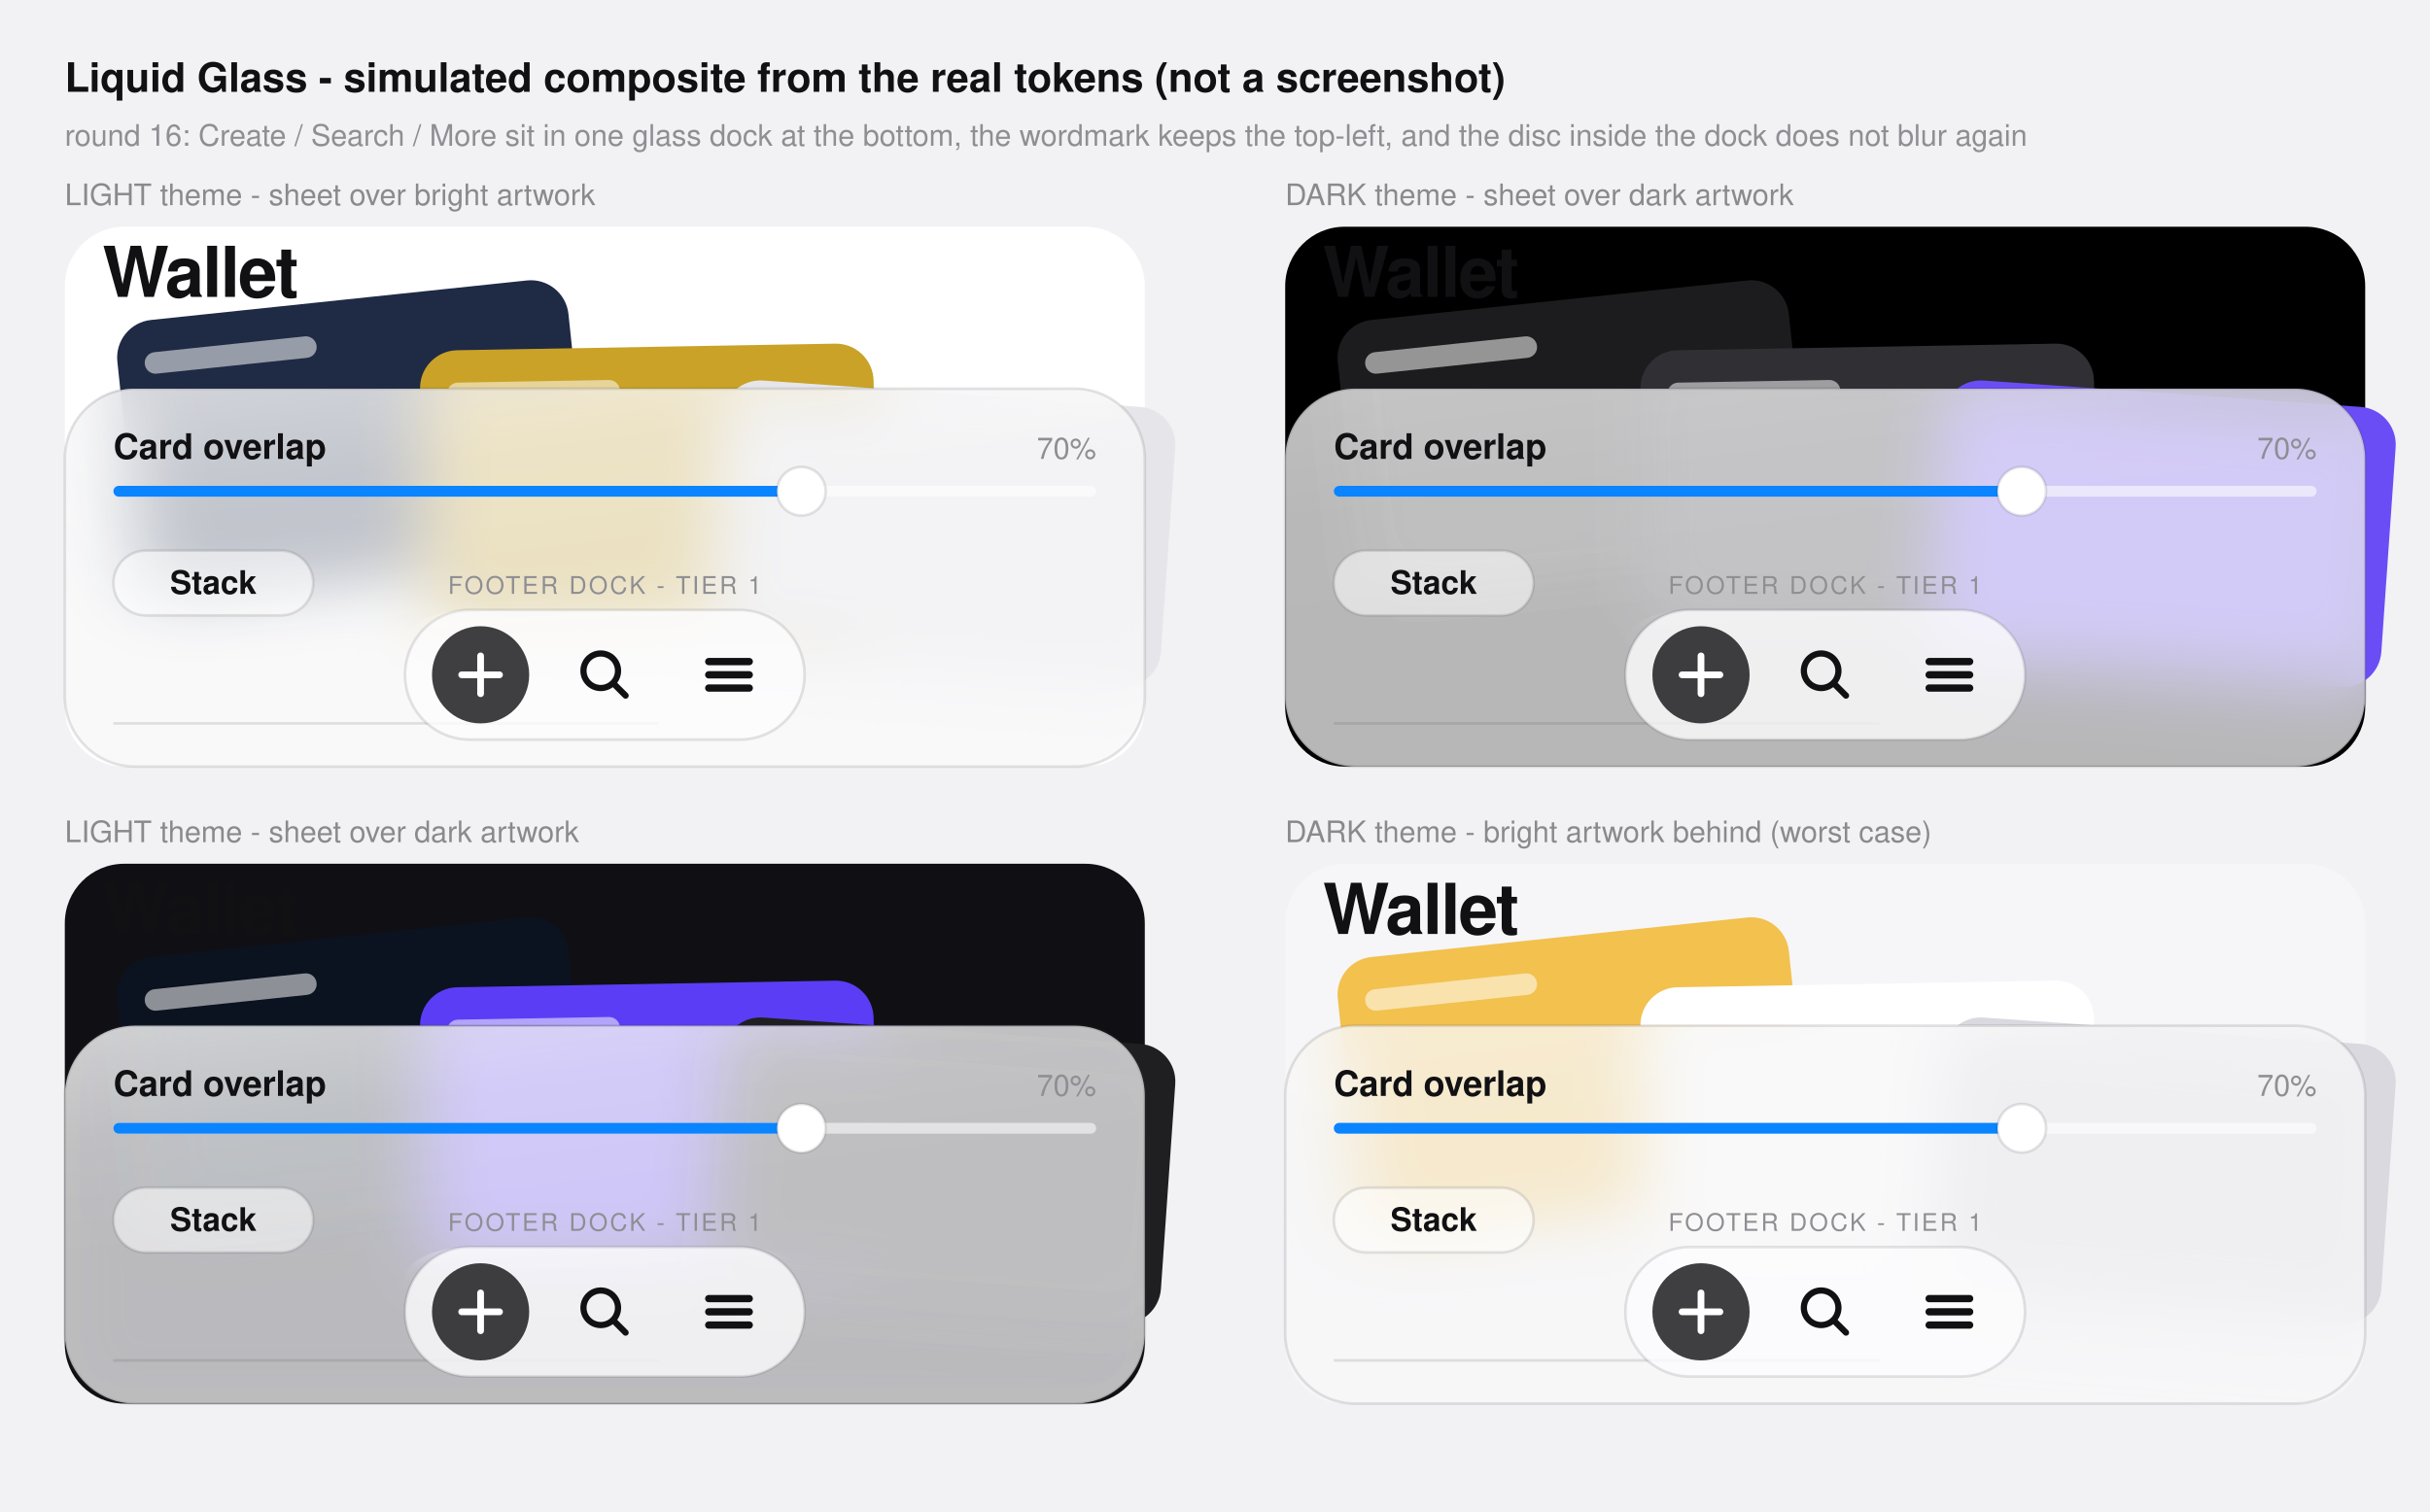
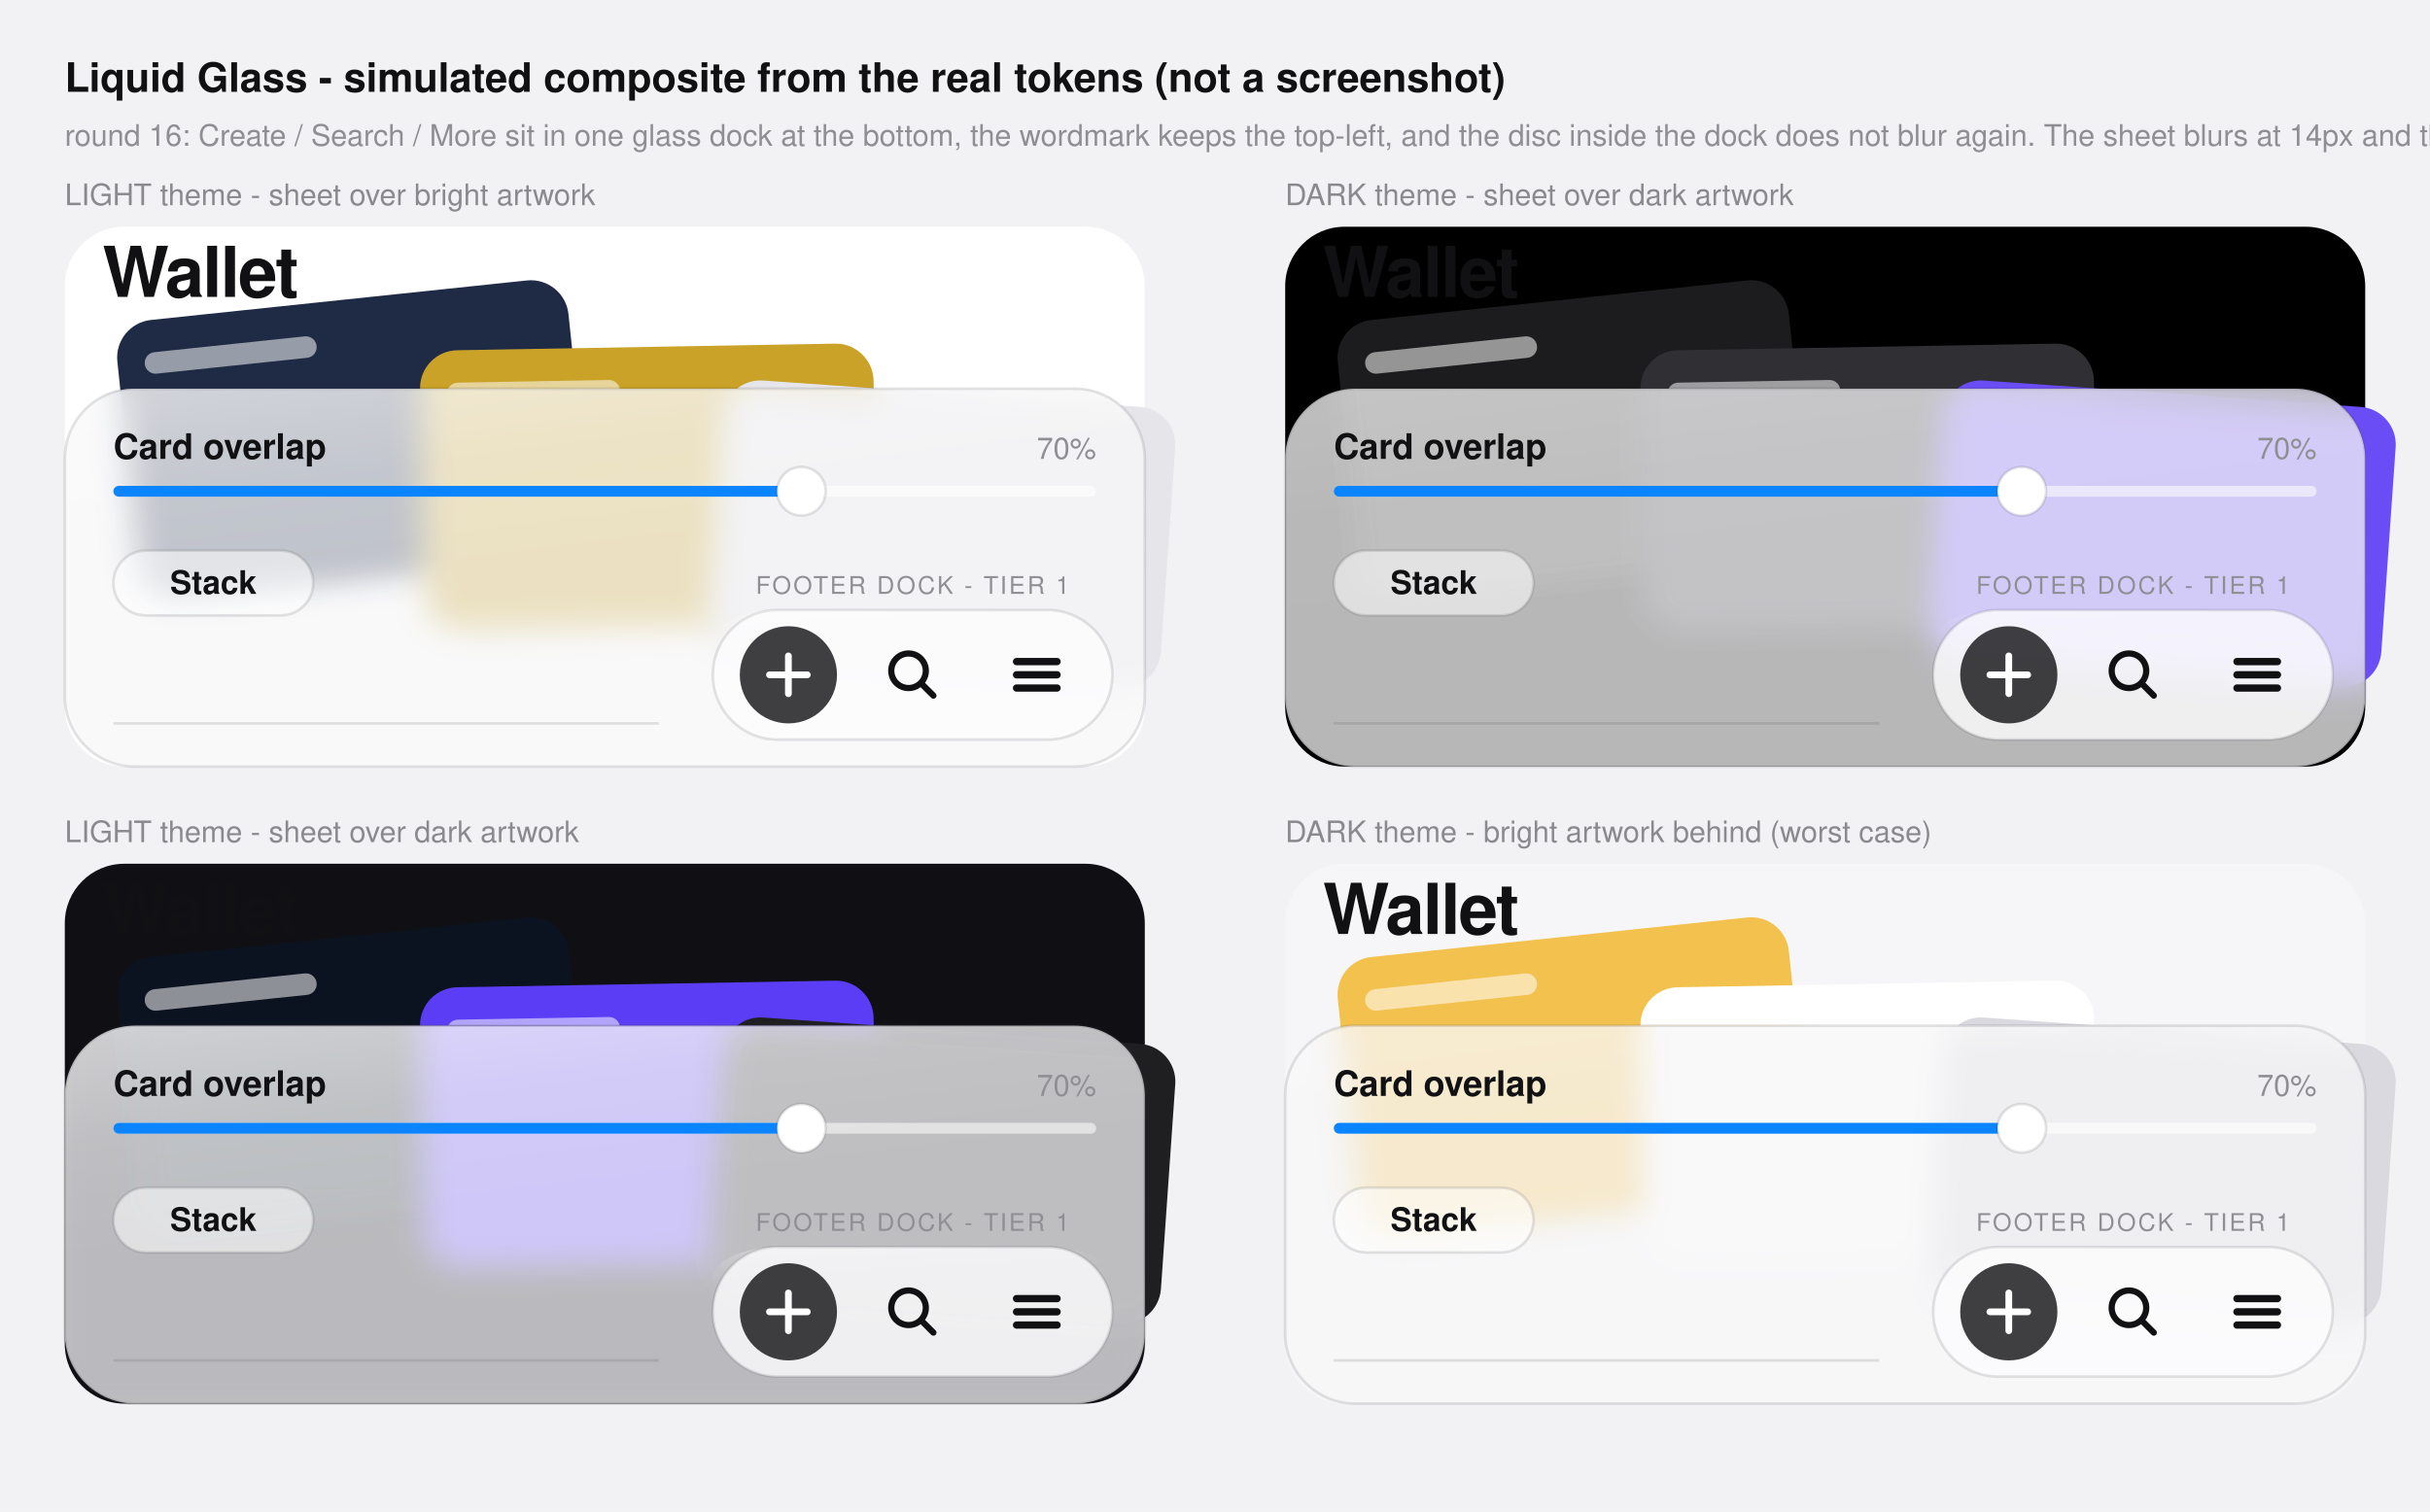
<svg xmlns="http://www.w3.org/2000/svg" width="900" height="560" viewBox="0 0 900 560">
  <defs>
    <linearGradient id="sheenlight" x1="0" y1="0" x2=".35" y2="1">
      <stop offset="0" stop-color="#fff" stop-opacity=".30" />
      <stop offset=".28" stop-color="#fff" stop-opacity=".07" />
      <stop offset=".55" stop-color="#fff" stop-opacity="0" />
    </linearGradient>
    <linearGradient id="sheendark" x1="0" y1="0" x2=".35" y2="1">
      <stop offset="0" stop-color="#fff" stop-opacity=".10" />
      <stop offset=".3" stop-color="#fff" stop-opacity=".02" />
      <stop offset=".6" stop-color="#fff" stop-opacity="0" />
    </linearGradient>
  </defs>
  <rect width="900" height="560" fill="#f2f2f5" />
  <text x="24" y="34" font-family="-apple-system,Helvetica,Arial" font-size="15" font-weight="700" fill="#111113">Liquid Glass - simulated composite from the real tokens (not a screenshot)</text>
-   <text x="24" y="54" font-family="-apple-system,Helvetica,Arial" font-size="11" fill="#8e8e93">round 16: Create / Search / More sit in one glass dock at the bottom, the wordmark keeps the top-left, and the disc inside the dock does not blur again</text>
+   <text x="24" y="54" font-family="-apple-system,Helvetica,Arial" font-size="11" fill="#8e8e93">round 16: Create / Search / More sit in one glass dock at the bottom, the wordmark keeps the top-left, and the disc inside the dock does not blur again. The sheet blurs at 14px and the scrim not at all - that is the round-17 lag fix</text>
  <g transform="translate(24,84)">
    <text x="0" y="-8" font-family="-apple-system,Helvetica,Arial" font-size="11" fill="#8a8a8e">LIGHT theme - sheet over bright artwork</text>
    <rect width="400" height="200" rx="22" fill="#ffffff" />
    <g transform="translate(18.0,36.0) rotate(-6)">
      <rect width="168.0" height="104.0" rx="14" fill="#1f2a44" />
      <rect x="10" y="12" width="64.0" height="8" rx="4" fill="#ffffff88" />
    </g>
    <g transform="translate(131.3333,46.0) rotate(-1)">
      <rect width="168.0" height="104.0" rx="14" fill="#c9a227" />
      <rect x="10" y="12" width="64.0" height="8" rx="4" fill="#ffffff88" />
    </g>
    <g transform="translate(244.6667,56.0) rotate(4)">
      <rect width="168.0" height="104.0" rx="14" fill="#e6e6ea" />
      <rect x="10" y="12" width="64.0" height="8" rx="4" fill="#ffffff88" />
    </g>
    <clipPath id="cplight24">
      <rect y="60.0" width="400" height="140.0" rx="26" />
    </clipPath>
    <g clip-path="url(#cplight24)">
-       <rect y="60.0" width="400" height="140.0" style="filter:blur(12.5px)" fill="#ffffff" />
-       <g transform="translate(18.0,36.0) rotate(-6)" style="filter:blur(12.5px)">
+       <rect y="60.0" width="400" height="140.0" style="filter:blur(5.833px)" fill="#ffffff" />
+       <g transform="translate(18.0,36.0) rotate(-6)" style="filter:blur(5.833px)">
        <rect width="168.0" height="104.0" rx="14" fill="#1f2a44" />
      </g>
-       <g transform="translate(131.3333,46.0) rotate(-1)" style="filter:blur(12.5px)">
+       <g transform="translate(131.3333,46.0) rotate(-1)" style="filter:blur(5.833px)">
        <rect width="168.0" height="104.0" rx="14" fill="#c9a227" />
      </g>
-       <g transform="translate(244.6667,56.0) rotate(4)" style="filter:blur(12.5px)">
+       <g transform="translate(244.6667,56.0) rotate(4)" style="filter:blur(5.833px)">
        <rect width="168.0" height="104.0" rx="14" fill="#e6e6ea" />
      </g>
      <rect y="60.0" width="400" height="140.0" fill="#f7f7f9" fill-opacity="0.74" />
      <rect y="60.0" width="400" height="140.0" fill="url(#sheenlight)" />
    </g>
    <rect y="60.0" width="400" height="140.0" rx="26" fill="none" stroke="#3c3c43" stroke-opacity="0.14" />
    <line x1="18" y1="184.0" x2="220" y2="184.0" stroke="#3c3c43" stroke-opacity="0.14" />
    <text x="18" y="86.0" font-family="-apple-system,Helvetica,Arial" font-size="13" font-weight="600" fill="#111113">Card overlap</text>
    <text x="382" y="86.0" text-anchor="end" font-family="-apple-system,Helvetica,Arial" font-size="11" fill="#8e8e93">70%</text>
    <rect x="18" y="96.0" width="364" height="4" rx="2" fill="#ffffff" fill-opacity="0.55" />
    <rect x="18" y="96.0" width="254.8" height="4" rx="2" fill="#0a84ff" />
    <circle cx="272.8" cy="98.0" r="9" fill="#fff" stroke="#3c3c43" stroke-opacity="0.14" />
    <rect x="18" y="120.0" width="74" height="24" rx="12" fill="#ffffff" fill-opacity="0.55" stroke="#3c3c43" stroke-opacity="0.14" />
    <text x="55" y="136.0" text-anchor="middle" font-family="-apple-system,Helvetica,Arial" font-size="12" font-weight="600" fill="#111113">Stack</text>
    <text x="14" y="26" font-family="-apple-system,Helvetica,Arial" font-size="26" font-weight="800" letter-spacing="-.6" fill="#111113">Wallet</text>
-     <rect x="126.0" y="142" width="148" height="48" rx="24" fill="#fcfcfe" fill-opacity="0.8" stroke="#3c3c43" stroke-opacity="0.14" />
-     <rect x="126.0" y="142" width="148" height="24" rx="24" fill="url(#sheenlight)" />
-     <circle cx="154.0" cy="166.0" r="18" fill="#111113" fill-opacity="0.8" />
-     <path d="M147.0 166.0 h14 M154.0 159.0 v14" stroke="#ffffff" stroke-width="2.5" stroke-linecap="round" />
-     <circle cx="198.5" cy="164.5" r="6.4" fill="none" stroke="#111113" stroke-width="2.3" />
-     <path d="m203.4 169.4 4.3 4.3" stroke="#111113" stroke-width="2.3" stroke-linecap="round" />
-     <path d="M238.5 161.1 h15 M238.5 166.0 h15 M238.5 170.9 h15" stroke="#111113" stroke-width="2.7" stroke-linecap="round" />
-     <text x="200" y="136" text-anchor="middle" font-family="-apple-system,Helvetica,Arial" font-size="9" letter-spacing=".8" fill="#8e8e93">FOOTER DOCK - TIER 1</text>
+     <rect x="240" y="142" width="148" height="48" rx="24" fill="#fcfcfe" fill-opacity="0.8" stroke="#3c3c43" stroke-opacity="0.14" />
+     <rect x="240" y="142" width="148" height="24" rx="24" fill="url(#sheenlight)" />
+     <circle cx="268" cy="166.0" r="18" fill="#111113" fill-opacity="0.8" />
+     <path d="M261 166.0 h14 M268 159.0 v14" stroke="#ffffff" stroke-width="2.5" stroke-linecap="round" />
+     <circle cx="312.5" cy="164.5" r="6.4" fill="none" stroke="#111113" stroke-width="2.3" />
+     <path d="m317.4 169.4 4.3 4.3" stroke="#111113" stroke-width="2.3" stroke-linecap="round" />
+     <path d="M352.5 161.1 h15 M352.5 166.0 h15 M352.5 170.9 h15" stroke="#111113" stroke-width="2.7" stroke-linecap="round" />
+     <text x="314" y="136" text-anchor="middle" font-family="-apple-system,Helvetica,Arial" font-size="9" letter-spacing=".8" fill="#8e8e93">FOOTER DOCK - TIER 1</text>
  </g>
  <g transform="translate(24,320)">
    <text x="0" y="-8" font-family="-apple-system,Helvetica,Arial" font-size="11" fill="#8a8a8e">LIGHT theme - sheet over dark artwork</text>
    <rect width="400" height="200" rx="22" fill="#101014" />
    <g transform="translate(18.0,36.0) rotate(-6)">
      <rect width="168.0" height="104.0" rx="14" fill="#0b1220" />
      <rect x="10" y="12" width="64.0" height="8" rx="4" fill="#ffffff88" />
    </g>
    <g transform="translate(131.3333,46.0) rotate(-1)">
      <rect width="168.0" height="104.0" rx="14" fill="#5b3df5" />
      <rect x="10" y="12" width="64.0" height="8" rx="4" fill="#ffffff88" />
    </g>
    <g transform="translate(244.6667,56.0) rotate(4)">
      <rect width="168.0" height="104.0" rx="14" fill="#1f1f22" />
      <rect x="10" y="12" width="64.0" height="8" rx="4" fill="#ffffff88" />
    </g>
    <clipPath id="cplight24">
      <rect y="60.0" width="400" height="140.0" rx="26" />
    </clipPath>
    <g clip-path="url(#cplight24)">
-       <rect y="60.0" width="400" height="140.0" style="filter:blur(12.5px)" fill="#101014" />
-       <g transform="translate(18.0,36.0) rotate(-6)" style="filter:blur(12.5px)">
+       <rect y="60.0" width="400" height="140.0" style="filter:blur(5.833px)" fill="#101014" />
+       <g transform="translate(18.0,36.0) rotate(-6)" style="filter:blur(5.833px)">
        <rect width="168.0" height="104.0" rx="14" fill="#0b1220" />
      </g>
-       <g transform="translate(131.3333,46.0) rotate(-1)" style="filter:blur(12.5px)">
+       <g transform="translate(131.3333,46.0) rotate(-1)" style="filter:blur(5.833px)">
        <rect width="168.0" height="104.0" rx="14" fill="#5b3df5" />
      </g>
-       <g transform="translate(244.6667,56.0) rotate(4)" style="filter:blur(12.5px)">
+       <g transform="translate(244.6667,56.0) rotate(4)" style="filter:blur(5.833px)">
        <rect width="168.0" height="104.0" rx="14" fill="#1f1f22" />
      </g>
      <rect y="60.0" width="400" height="140.0" fill="#f7f7f9" fill-opacity="0.74" />
      <rect y="60.0" width="400" height="140.0" fill="url(#sheenlight)" />
    </g>
    <rect y="60.0" width="400" height="140.0" rx="26" fill="none" stroke="#3c3c43" stroke-opacity="0.14" />
    <line x1="18" y1="184.0" x2="220" y2="184.0" stroke="#3c3c43" stroke-opacity="0.14" />
    <text x="18" y="86.0" font-family="-apple-system,Helvetica,Arial" font-size="13" font-weight="600" fill="#111113">Card overlap</text>
    <text x="382" y="86.0" text-anchor="end" font-family="-apple-system,Helvetica,Arial" font-size="11" fill="#8e8e93">70%</text>
    <rect x="18" y="96.0" width="364" height="4" rx="2" fill="#ffffff" fill-opacity="0.55" />
    <rect x="18" y="96.0" width="254.8" height="4" rx="2" fill="#0a84ff" />
    <circle cx="272.8" cy="98.0" r="9" fill="#fff" stroke="#3c3c43" stroke-opacity="0.14" />
    <rect x="18" y="120.0" width="74" height="24" rx="12" fill="#ffffff" fill-opacity="0.55" stroke="#3c3c43" stroke-opacity="0.14" />
    <text x="55" y="136.0" text-anchor="middle" font-family="-apple-system,Helvetica,Arial" font-size="12" font-weight="600" fill="#111113">Stack</text>
    <text x="14" y="26" font-family="-apple-system,Helvetica,Arial" font-size="26" font-weight="800" letter-spacing="-.6" fill="#111113">Wallet</text>
-     <rect x="126.0" y="142" width="148" height="48" rx="24" fill="#fcfcfe" fill-opacity="0.8" stroke="#3c3c43" stroke-opacity="0.14" />
-     <rect x="126.0" y="142" width="148" height="24" rx="24" fill="url(#sheenlight)" />
-     <circle cx="154.0" cy="166.0" r="18" fill="#111113" fill-opacity="0.8" />
-     <path d="M147.0 166.0 h14 M154.0 159.0 v14" stroke="#ffffff" stroke-width="2.5" stroke-linecap="round" />
-     <circle cx="198.5" cy="164.5" r="6.4" fill="none" stroke="#111113" stroke-width="2.3" />
-     <path d="m203.4 169.4 4.3 4.3" stroke="#111113" stroke-width="2.3" stroke-linecap="round" />
-     <path d="M238.5 161.1 h15 M238.5 166.0 h15 M238.5 170.9 h15" stroke="#111113" stroke-width="2.7" stroke-linecap="round" />
-     <text x="200" y="136" text-anchor="middle" font-family="-apple-system,Helvetica,Arial" font-size="9" letter-spacing=".8" fill="#8e8e93">FOOTER DOCK - TIER 1</text>
+     <rect x="240" y="142" width="148" height="48" rx="24" fill="#fcfcfe" fill-opacity="0.8" stroke="#3c3c43" stroke-opacity="0.14" />
+     <rect x="240" y="142" width="148" height="24" rx="24" fill="url(#sheenlight)" />
+     <circle cx="268" cy="166.0" r="18" fill="#111113" fill-opacity="0.8" />
+     <path d="M261 166.0 h14 M268 159.0 v14" stroke="#ffffff" stroke-width="2.5" stroke-linecap="round" />
+     <circle cx="312.5" cy="164.5" r="6.4" fill="none" stroke="#111113" stroke-width="2.3" />
+     <path d="m317.4 169.4 4.3 4.3" stroke="#111113" stroke-width="2.3" stroke-linecap="round" />
+     <path d="M352.5 161.1 h15 M352.5 166.0 h15 M352.5 170.9 h15" stroke="#111113" stroke-width="2.7" stroke-linecap="round" />
+     <text x="314" y="136" text-anchor="middle" font-family="-apple-system,Helvetica,Arial" font-size="9" letter-spacing=".8" fill="#8e8e93">FOOTER DOCK - TIER 1</text>
  </g>
  <g transform="translate(476,84)">
    <text x="0" y="-8" font-family="-apple-system,Helvetica,Arial" font-size="11" fill="#8a8a8e">DARK theme - sheet over dark artwork</text>
    <rect width="400" height="200" rx="22" fill="#000000" />
    <g transform="translate(18.0,36.0) rotate(-6)">
      <rect width="168.0" height="104.0" rx="14" fill="#1c1c1e" />
      <rect x="10" y="12" width="64.0" height="8" rx="4" fill="#ffffff88" />
    </g>
    <g transform="translate(131.3333,46.0) rotate(-1)">
      <rect width="168.0" height="104.0" rx="14" fill="#2f2f34" />
      <rect x="10" y="12" width="64.0" height="8" rx="4" fill="#ffffff88" />
    </g>
    <g transform="translate(244.6667,56.0) rotate(4)">
      <rect width="168.0" height="104.0" rx="14" fill="#6b4df6" />
      <rect x="10" y="12" width="64.0" height="8" rx="4" fill="#ffffff88" />
    </g>
    <clipPath id="cpdark476">
      <rect y="60.0" width="400" height="140.0" rx="26" />
    </clipPath>
    <g clip-path="url(#cpdark476)">
-       <rect y="60.0" width="400" height="140.0" style="filter:blur(12.5px)" fill="#000000" />
-       <g transform="translate(18.0,36.0) rotate(-6)" style="filter:blur(12.5px)">
+       <rect y="60.0" width="400" height="140.0" style="filter:blur(5.833px)" fill="#000000" />
+       <g transform="translate(18.0,36.0) rotate(-6)" style="filter:blur(5.833px)">
        <rect width="168.0" height="104.0" rx="14" fill="#1c1c1e" />
      </g>
-       <g transform="translate(131.3333,46.0) rotate(-1)" style="filter:blur(12.5px)">
+       <g transform="translate(131.3333,46.0) rotate(-1)" style="filter:blur(5.833px)">
        <rect width="168.0" height="104.0" rx="14" fill="#2f2f34" />
      </g>
-       <g transform="translate(244.6667,56.0) rotate(4)" style="filter:blur(12.5px)">
+       <g transform="translate(244.6667,56.0) rotate(4)" style="filter:blur(5.833px)">
        <rect width="168.0" height="104.0" rx="14" fill="#6b4df6" />
      </g>
      <rect y="60.0" width="400" height="140.0" fill="#f7f7f9" fill-opacity="0.74" />
      <rect y="60.0" width="400" height="140.0" fill="url(#sheendark)" />
    </g>
    <rect y="60.0" width="400" height="140.0" rx="26" fill="none" stroke="#3c3c43" stroke-opacity="0.14" />
    <line x1="18" y1="184.0" x2="220" y2="184.0" stroke="#3c3c43" stroke-opacity="0.14" />
    <text x="18" y="86.0" font-family="-apple-system,Helvetica,Arial" font-size="13" font-weight="600" fill="#111113">Card overlap</text>
    <text x="382" y="86.0" text-anchor="end" font-family="-apple-system,Helvetica,Arial" font-size="11" fill="#8e8e93">70%</text>
    <rect x="18" y="96.0" width="364" height="4" rx="2" fill="#ffffff" fill-opacity="0.55" />
    <rect x="18" y="96.0" width="254.8" height="4" rx="2" fill="#0a84ff" />
    <circle cx="272.8" cy="98.0" r="9" fill="#fff" stroke="#3c3c43" stroke-opacity="0.14" />
    <rect x="18" y="120.0" width="74" height="24" rx="12" fill="#ffffff" fill-opacity="0.55" stroke="#3c3c43" stroke-opacity="0.14" />
    <text x="55" y="136.0" text-anchor="middle" font-family="-apple-system,Helvetica,Arial" font-size="12" font-weight="600" fill="#111113">Stack</text>
    <text x="14" y="26" font-family="-apple-system,Helvetica,Arial" font-size="26" font-weight="800" letter-spacing="-.6" fill="#111113">Wallet</text>
-     <rect x="126.0" y="142" width="148" height="48" rx="24" fill="#fcfcfe" fill-opacity="0.8" stroke="#3c3c43" stroke-opacity="0.14" />
-     <rect x="126.0" y="142" width="148" height="24" rx="24" fill="url(#sheendark)" />
-     <circle cx="154.0" cy="166.0" r="18" fill="#111113" fill-opacity="0.8" />
-     <path d="M147.0 166.0 h14 M154.0 159.0 v14" stroke="#ffffff" stroke-width="2.5" stroke-linecap="round" />
-     <circle cx="198.5" cy="164.5" r="6.4" fill="none" stroke="#111113" stroke-width="2.3" />
-     <path d="m203.4 169.4 4.3 4.3" stroke="#111113" stroke-width="2.3" stroke-linecap="round" />
-     <path d="M238.5 161.1 h15 M238.5 166.0 h15 M238.5 170.9 h15" stroke="#111113" stroke-width="2.7" stroke-linecap="round" />
-     <text x="200" y="136" text-anchor="middle" font-family="-apple-system,Helvetica,Arial" font-size="9" letter-spacing=".8" fill="#8e8e93">FOOTER DOCK - TIER 1</text>
+     <rect x="240" y="142" width="148" height="48" rx="24" fill="#fcfcfe" fill-opacity="0.8" stroke="#3c3c43" stroke-opacity="0.14" />
+     <rect x="240" y="142" width="148" height="24" rx="24" fill="url(#sheendark)" />
+     <circle cx="268" cy="166.0" r="18" fill="#111113" fill-opacity="0.8" />
+     <path d="M261 166.0 h14 M268 159.0 v14" stroke="#ffffff" stroke-width="2.5" stroke-linecap="round" />
+     <circle cx="312.5" cy="164.5" r="6.4" fill="none" stroke="#111113" stroke-width="2.3" />
+     <path d="m317.4 169.4 4.3 4.3" stroke="#111113" stroke-width="2.3" stroke-linecap="round" />
+     <path d="M352.5 161.1 h15 M352.5 166.0 h15 M352.5 170.9 h15" stroke="#111113" stroke-width="2.7" stroke-linecap="round" />
+     <text x="314" y="136" text-anchor="middle" font-family="-apple-system,Helvetica,Arial" font-size="9" letter-spacing=".8" fill="#8e8e93">FOOTER DOCK - TIER 1</text>
  </g>
  <g transform="translate(476,320)">
    <text x="0" y="-8" font-family="-apple-system,Helvetica,Arial" font-size="11" fill="#8a8a8e">DARK theme - bright artwork behind (worst case)</text>
    <rect width="400" height="200" rx="22" fill="#f6f6f8" />
    <g transform="translate(18.0,36.0) rotate(-6)">
      <rect width="168.0" height="104.0" rx="14" fill="#f2c14e" />
      <rect x="10" y="12" width="64.0" height="8" rx="4" fill="#ffffff88" />
    </g>
    <g transform="translate(131.3333,46.0) rotate(-1)">
      <rect width="168.0" height="104.0" rx="14" fill="#ffffff" />
      <rect x="10" y="12" width="64.0" height="8" rx="4" fill="#ffffff88" />
    </g>
    <g transform="translate(244.6667,56.0) rotate(4)">
      <rect width="168.0" height="104.0" rx="14" fill="#d9d9df" />
      <rect x="10" y="12" width="64.0" height="8" rx="4" fill="#ffffff88" />
    </g>
    <clipPath id="cpdark476">
      <rect y="60.0" width="400" height="140.0" rx="26" />
    </clipPath>
    <g clip-path="url(#cpdark476)">
-       <rect y="60.0" width="400" height="140.0" style="filter:blur(12.5px)" fill="#f6f6f8" />
-       <g transform="translate(18.0,36.0) rotate(-6)" style="filter:blur(12.5px)">
+       <rect y="60.0" width="400" height="140.0" style="filter:blur(5.833px)" fill="#f6f6f8" />
+       <g transform="translate(18.0,36.0) rotate(-6)" style="filter:blur(5.833px)">
        <rect width="168.0" height="104.0" rx="14" fill="#f2c14e" />
      </g>
-       <g transform="translate(131.3333,46.0) rotate(-1)" style="filter:blur(12.5px)">
+       <g transform="translate(131.3333,46.0) rotate(-1)" style="filter:blur(5.833px)">
        <rect width="168.0" height="104.0" rx="14" fill="#ffffff" />
      </g>
-       <g transform="translate(244.6667,56.0) rotate(4)" style="filter:blur(12.5px)">
+       <g transform="translate(244.6667,56.0) rotate(4)" style="filter:blur(5.833px)">
        <rect width="168.0" height="104.0" rx="14" fill="#d9d9df" />
      </g>
      <rect y="60.0" width="400" height="140.0" fill="#f7f7f9" fill-opacity="0.74" />
      <rect y="60.0" width="400" height="140.0" fill="url(#sheendark)" />
    </g>
    <rect y="60.0" width="400" height="140.0" rx="26" fill="none" stroke="#3c3c43" stroke-opacity="0.14" />
    <line x1="18" y1="184.0" x2="220" y2="184.0" stroke="#3c3c43" stroke-opacity="0.14" />
    <text x="18" y="86.0" font-family="-apple-system,Helvetica,Arial" font-size="13" font-weight="600" fill="#111113">Card overlap</text>
    <text x="382" y="86.0" text-anchor="end" font-family="-apple-system,Helvetica,Arial" font-size="11" fill="#8e8e93">70%</text>
    <rect x="18" y="96.0" width="364" height="4" rx="2" fill="#ffffff" fill-opacity="0.55" />
    <rect x="18" y="96.0" width="254.8" height="4" rx="2" fill="#0a84ff" />
    <circle cx="272.8" cy="98.0" r="9" fill="#fff" stroke="#3c3c43" stroke-opacity="0.14" />
    <rect x="18" y="120.0" width="74" height="24" rx="12" fill="#ffffff" fill-opacity="0.55" stroke="#3c3c43" stroke-opacity="0.14" />
    <text x="55" y="136.0" text-anchor="middle" font-family="-apple-system,Helvetica,Arial" font-size="12" font-weight="600" fill="#111113">Stack</text>
    <text x="14" y="26" font-family="-apple-system,Helvetica,Arial" font-size="26" font-weight="800" letter-spacing="-.6" fill="#111113">Wallet</text>
-     <rect x="126.0" y="142" width="148" height="48" rx="24" fill="#fcfcfe" fill-opacity="0.8" stroke="#3c3c43" stroke-opacity="0.14" />
-     <rect x="126.0" y="142" width="148" height="24" rx="24" fill="url(#sheendark)" />
-     <circle cx="154.0" cy="166.0" r="18" fill="#111113" fill-opacity="0.8" />
-     <path d="M147.0 166.0 h14 M154.0 159.0 v14" stroke="#ffffff" stroke-width="2.5" stroke-linecap="round" />
-     <circle cx="198.5" cy="164.5" r="6.4" fill="none" stroke="#111113" stroke-width="2.3" />
-     <path d="m203.4 169.4 4.3 4.3" stroke="#111113" stroke-width="2.3" stroke-linecap="round" />
-     <path d="M238.5 161.1 h15 M238.5 166.0 h15 M238.5 170.9 h15" stroke="#111113" stroke-width="2.7" stroke-linecap="round" />
-     <text x="200" y="136" text-anchor="middle" font-family="-apple-system,Helvetica,Arial" font-size="9" letter-spacing=".8" fill="#8e8e93">FOOTER DOCK - TIER 1</text>
+     <rect x="240" y="142" width="148" height="48" rx="24" fill="#fcfcfe" fill-opacity="0.8" stroke="#3c3c43" stroke-opacity="0.14" />
+     <rect x="240" y="142" width="148" height="24" rx="24" fill="url(#sheendark)" />
+     <circle cx="268" cy="166.0" r="18" fill="#111113" fill-opacity="0.8" />
+     <path d="M261 166.0 h14 M268 159.0 v14" stroke="#ffffff" stroke-width="2.5" stroke-linecap="round" />
+     <circle cx="312.5" cy="164.5" r="6.4" fill="none" stroke="#111113" stroke-width="2.3" />
+     <path d="m317.4 169.4 4.3 4.3" stroke="#111113" stroke-width="2.3" stroke-linecap="round" />
+     <path d="M352.5 161.1 h15 M352.5 166.0 h15 M352.5 170.9 h15" stroke="#111113" stroke-width="2.7" stroke-linecap="round" />
+     <text x="314" y="136" text-anchor="middle" font-family="-apple-system,Helvetica,Arial" font-size="9" letter-spacing=".8" fill="#8e8e93">FOOTER DOCK - TIER 1</text>
  </g>
</svg>
